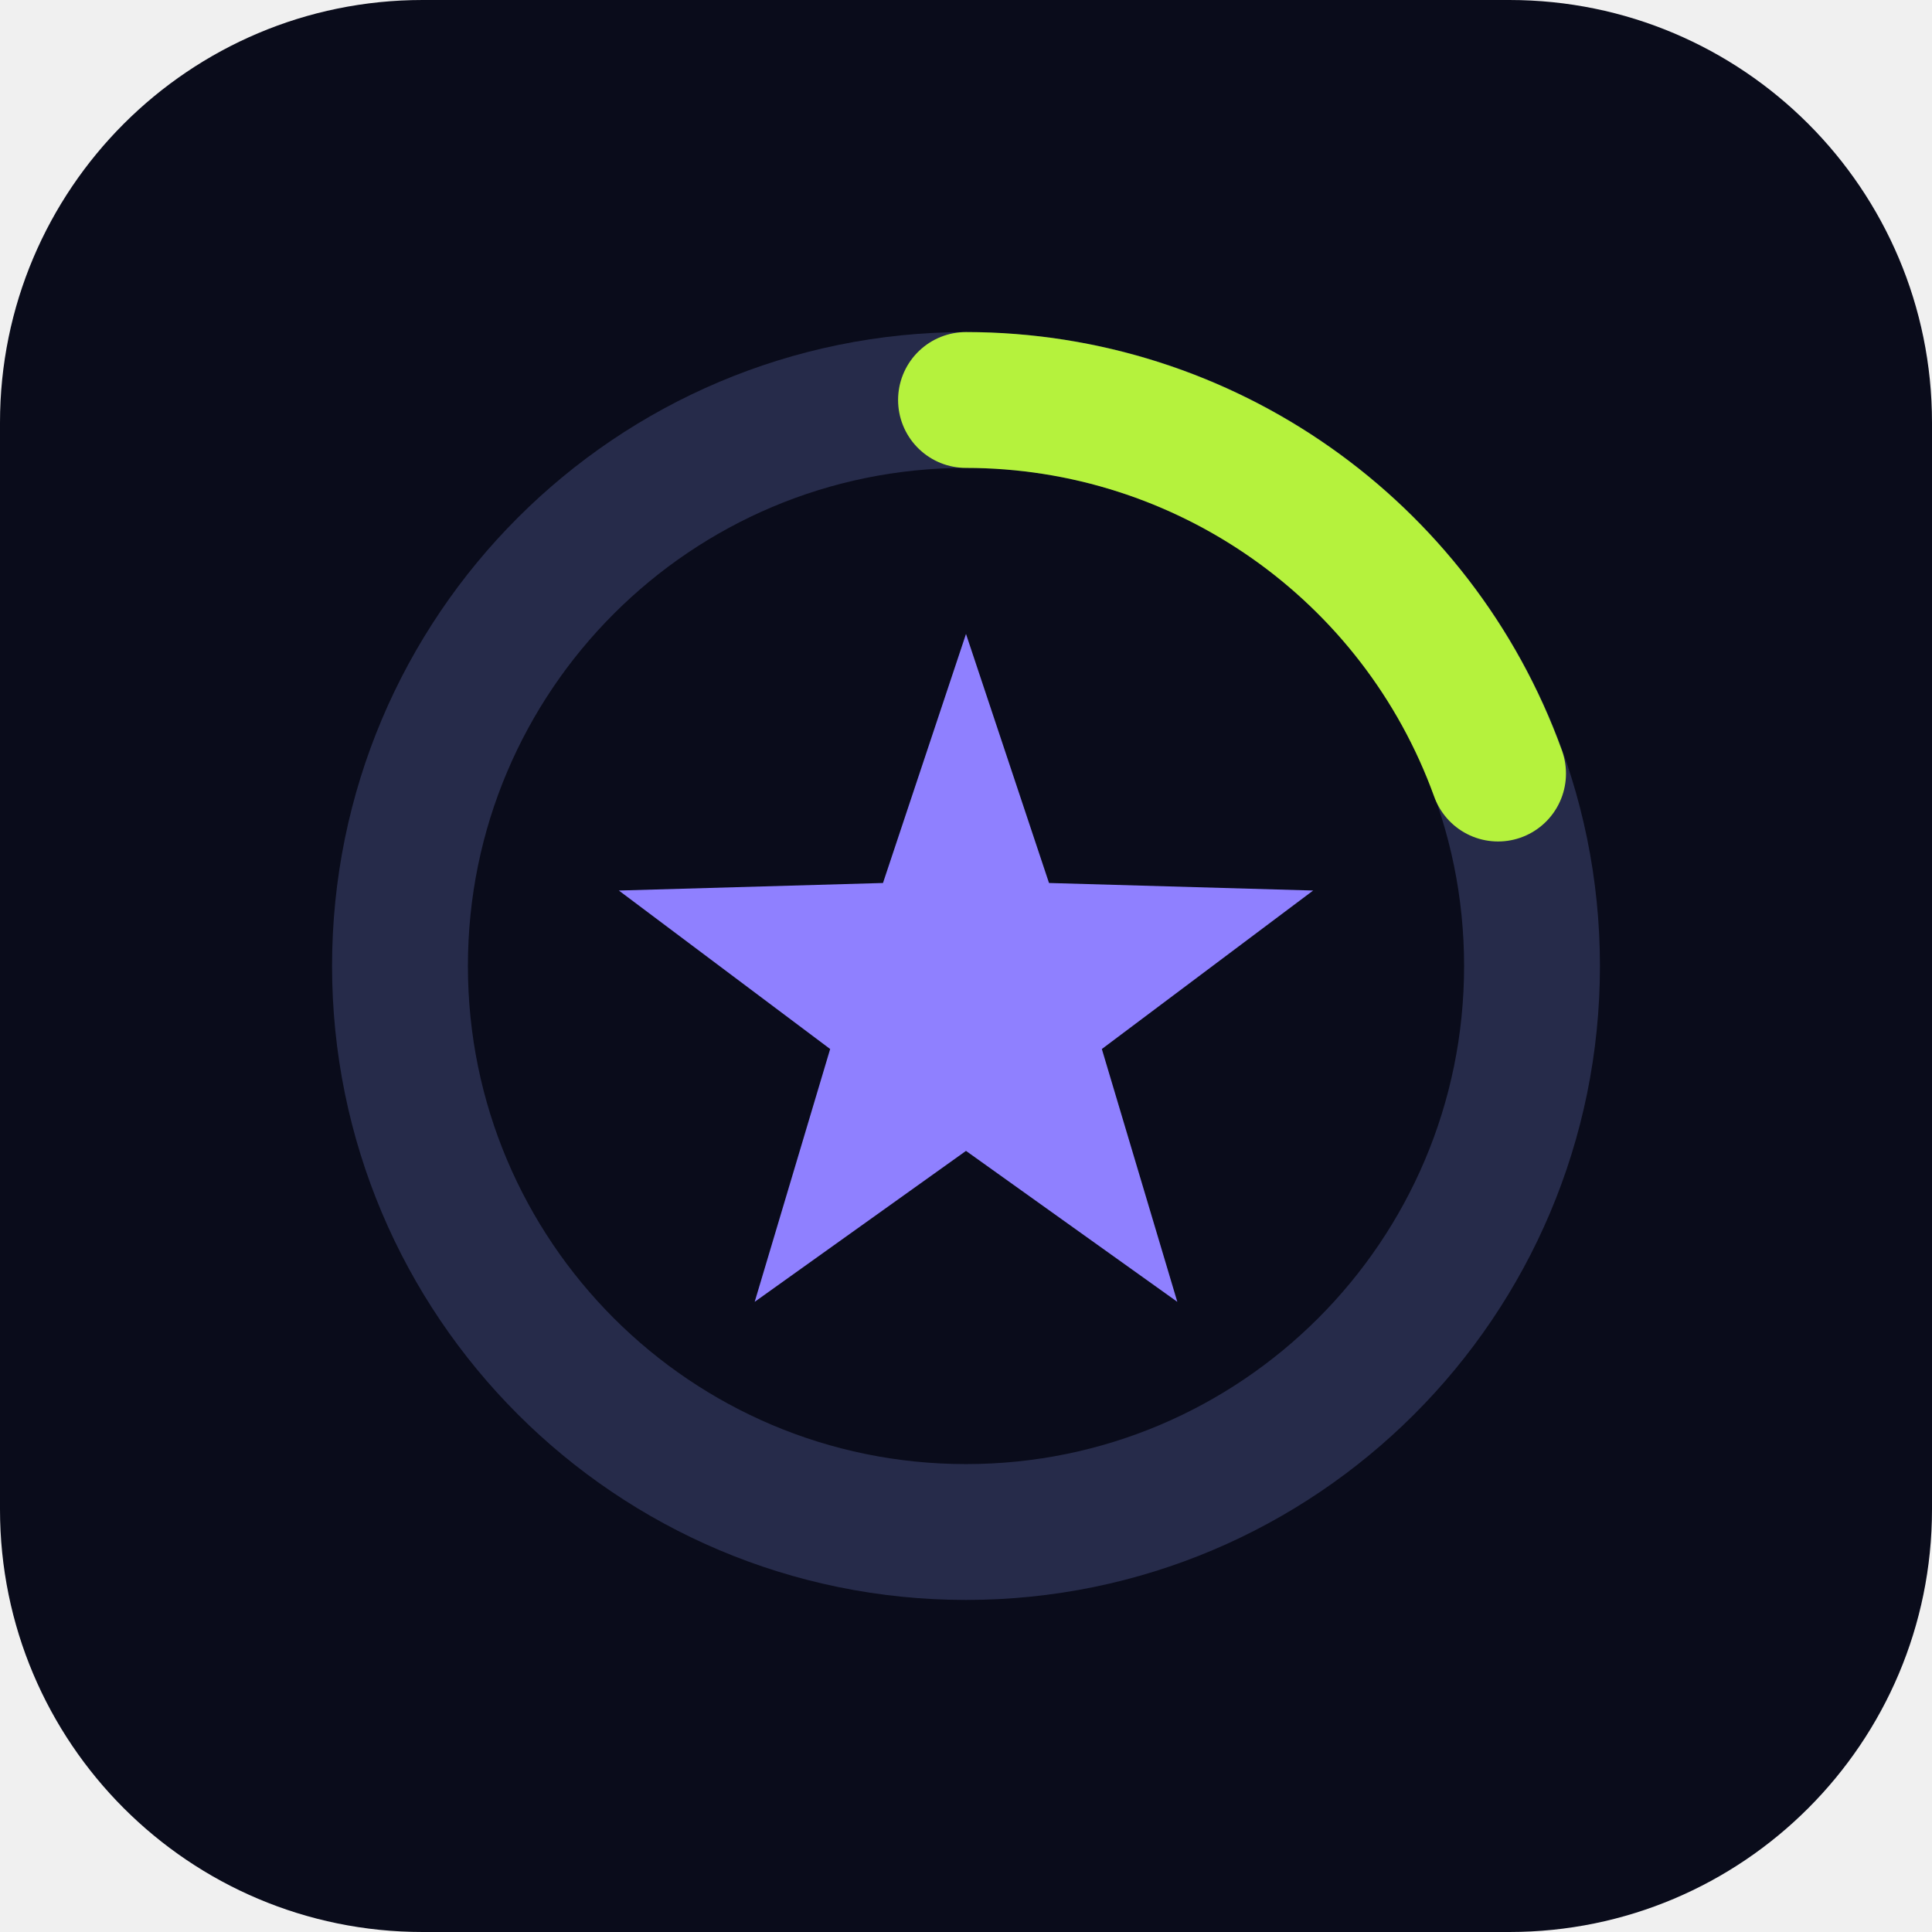
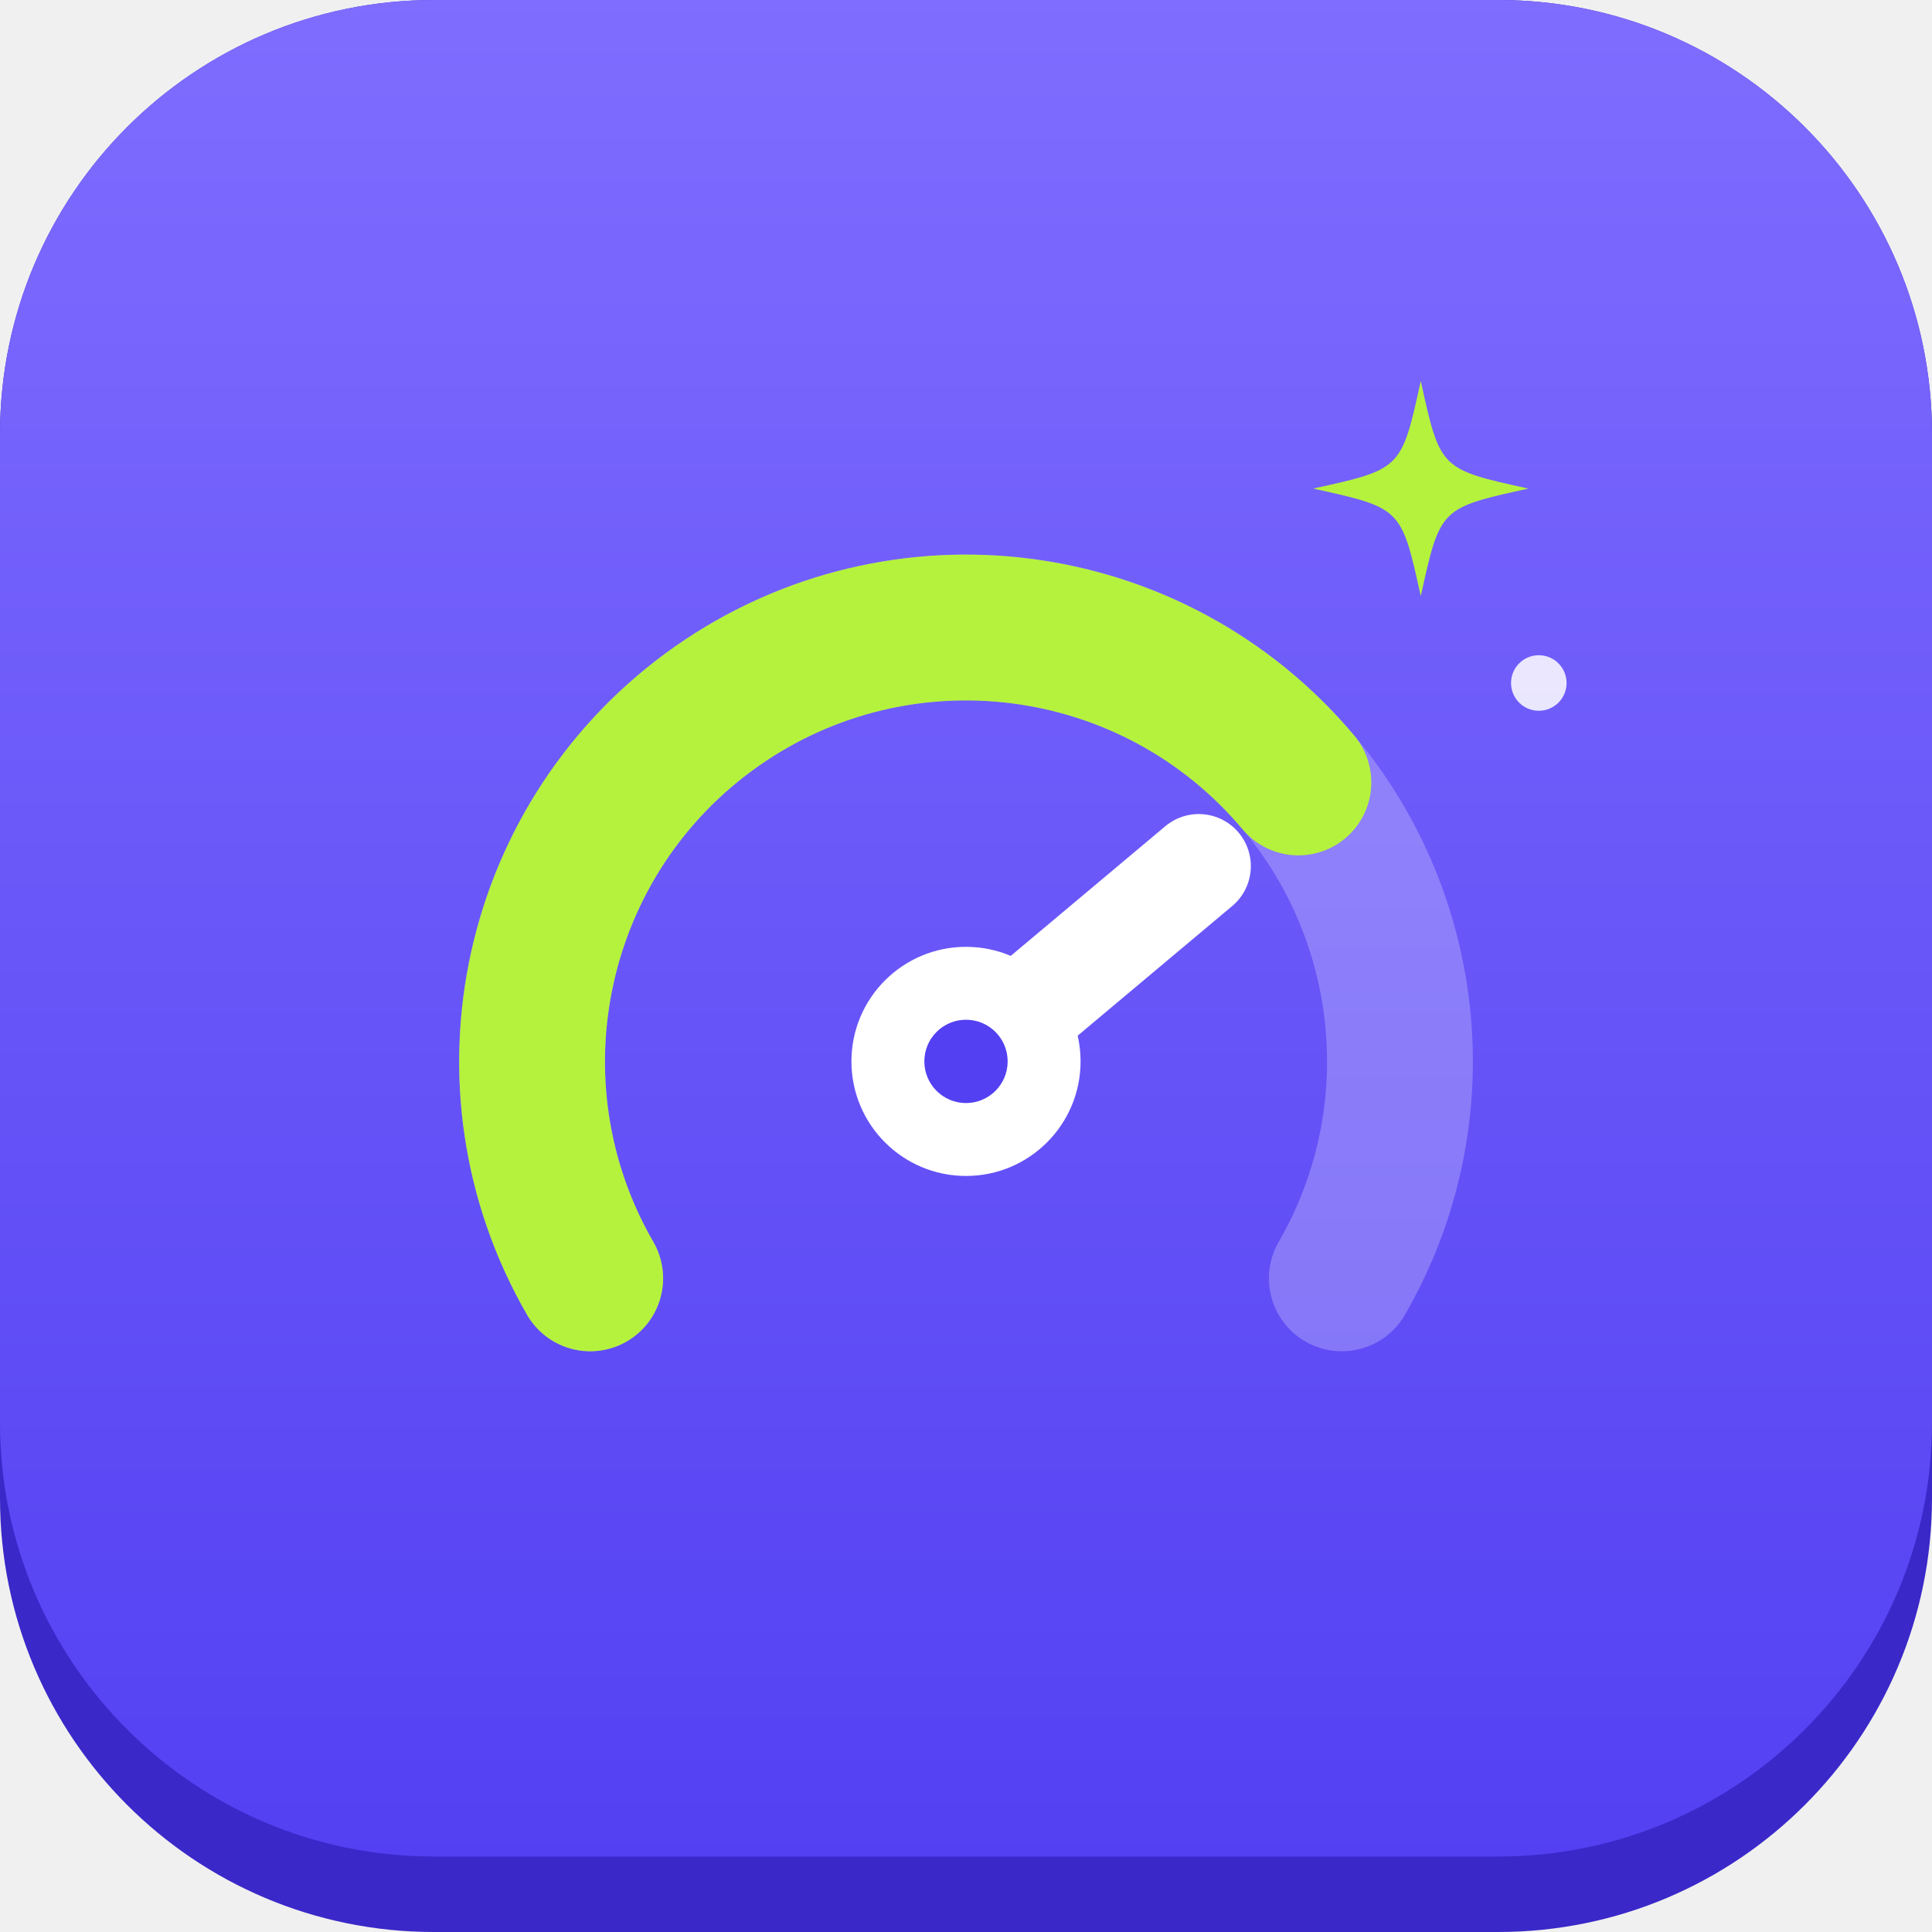
- <svg xmlns="http://www.w3.org/2000/svg" viewBox="0 0 512 512">
-   <rect width="512" height="512" rx="112" fill="#0a0c1b" />
-   <circle cx="256" cy="256" r="150" fill="none" stroke="#262b4a" stroke-width="36" />
-   <path d="M256 106a150 150 0 0 1 141 99" fill="none" stroke="#b5f23d" stroke-width="36" stroke-linecap="round" />
-   <path d="M256 168l22 66 70 2-56 42 20 67-56-40-56 40 20-67-56-42 70-2z" fill="#8f80ff" />
+ <svg xmlns="http://www.w3.org/2000/svg" viewBox="0 0 1024 1024" width="1024" height="1024">
+   <defs>
+     <linearGradient id="bg" x1="0" y1="0" x2="0" y2="1">
+       <stop offset="0" stop-color="#7f6dff" />
+       <stop offset="1" stop-color="#5340f2" />
+     </linearGradient>
+     <filter id="shadow" x="-20%" y="-20%" width="140%" height="140%">
+       <feDropShadow dx="0" dy="12" stdDeviation="14" flood-color="#000" flood-opacity="0.32" />
+     </filter>
+   </defs>
+   <rect width="1024" height="1024" rx="230" fill="#3a28c9" />
+   <rect width="1024" height="984" rx="230" fill="url(#bg)" />
+   <g transform="translate(512 500) scale(0.92) translate(-512 -512)">
+     <path d="M295.5 705A250 250 0 1 1 728.5 705" fill="none" stroke="#ffffff" stroke-opacity="0.24" stroke-width="84" stroke-linecap="round" />
+     <path d="M295.5 705A250 250 0 0 1 703.5 419.3" fill="none" stroke="#b5f23d" stroke-width="84" stroke-linecap="round" />
+     <line x1="512" y1="580" x2="646.1" y2="467.5" stroke="#ffffff" stroke-width="60" stroke-linecap="round" />
+     <circle cx="512" cy="580" r="66" fill="#ffffff" />
+     <circle cx="512" cy="580" r="24" fill="#5340f2" />
+     <path d="M774 188C785.16 238.84 785.16 238.84 836 250C785.16 261.16 785.16 261.16 774 312C762.84 261.16 762.84 261.16 712 250C762.84 238.84 762.84 238.84 774 188Z" fill="#b5f23d" />
+     <circle cx="842" cy="362" r="16" fill="#ffffff" fill-opacity="0.85" />
+   </g>
</svg>
